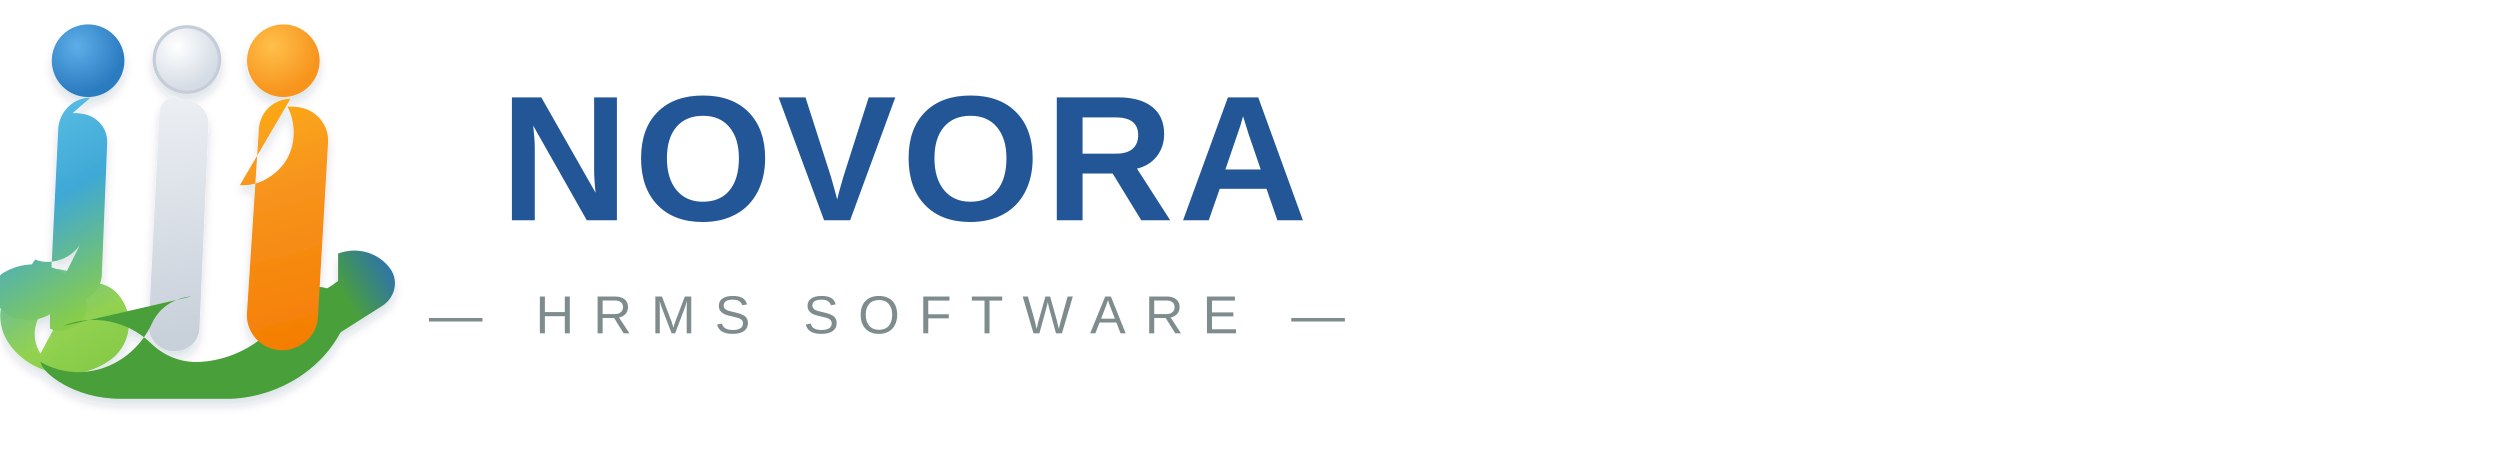
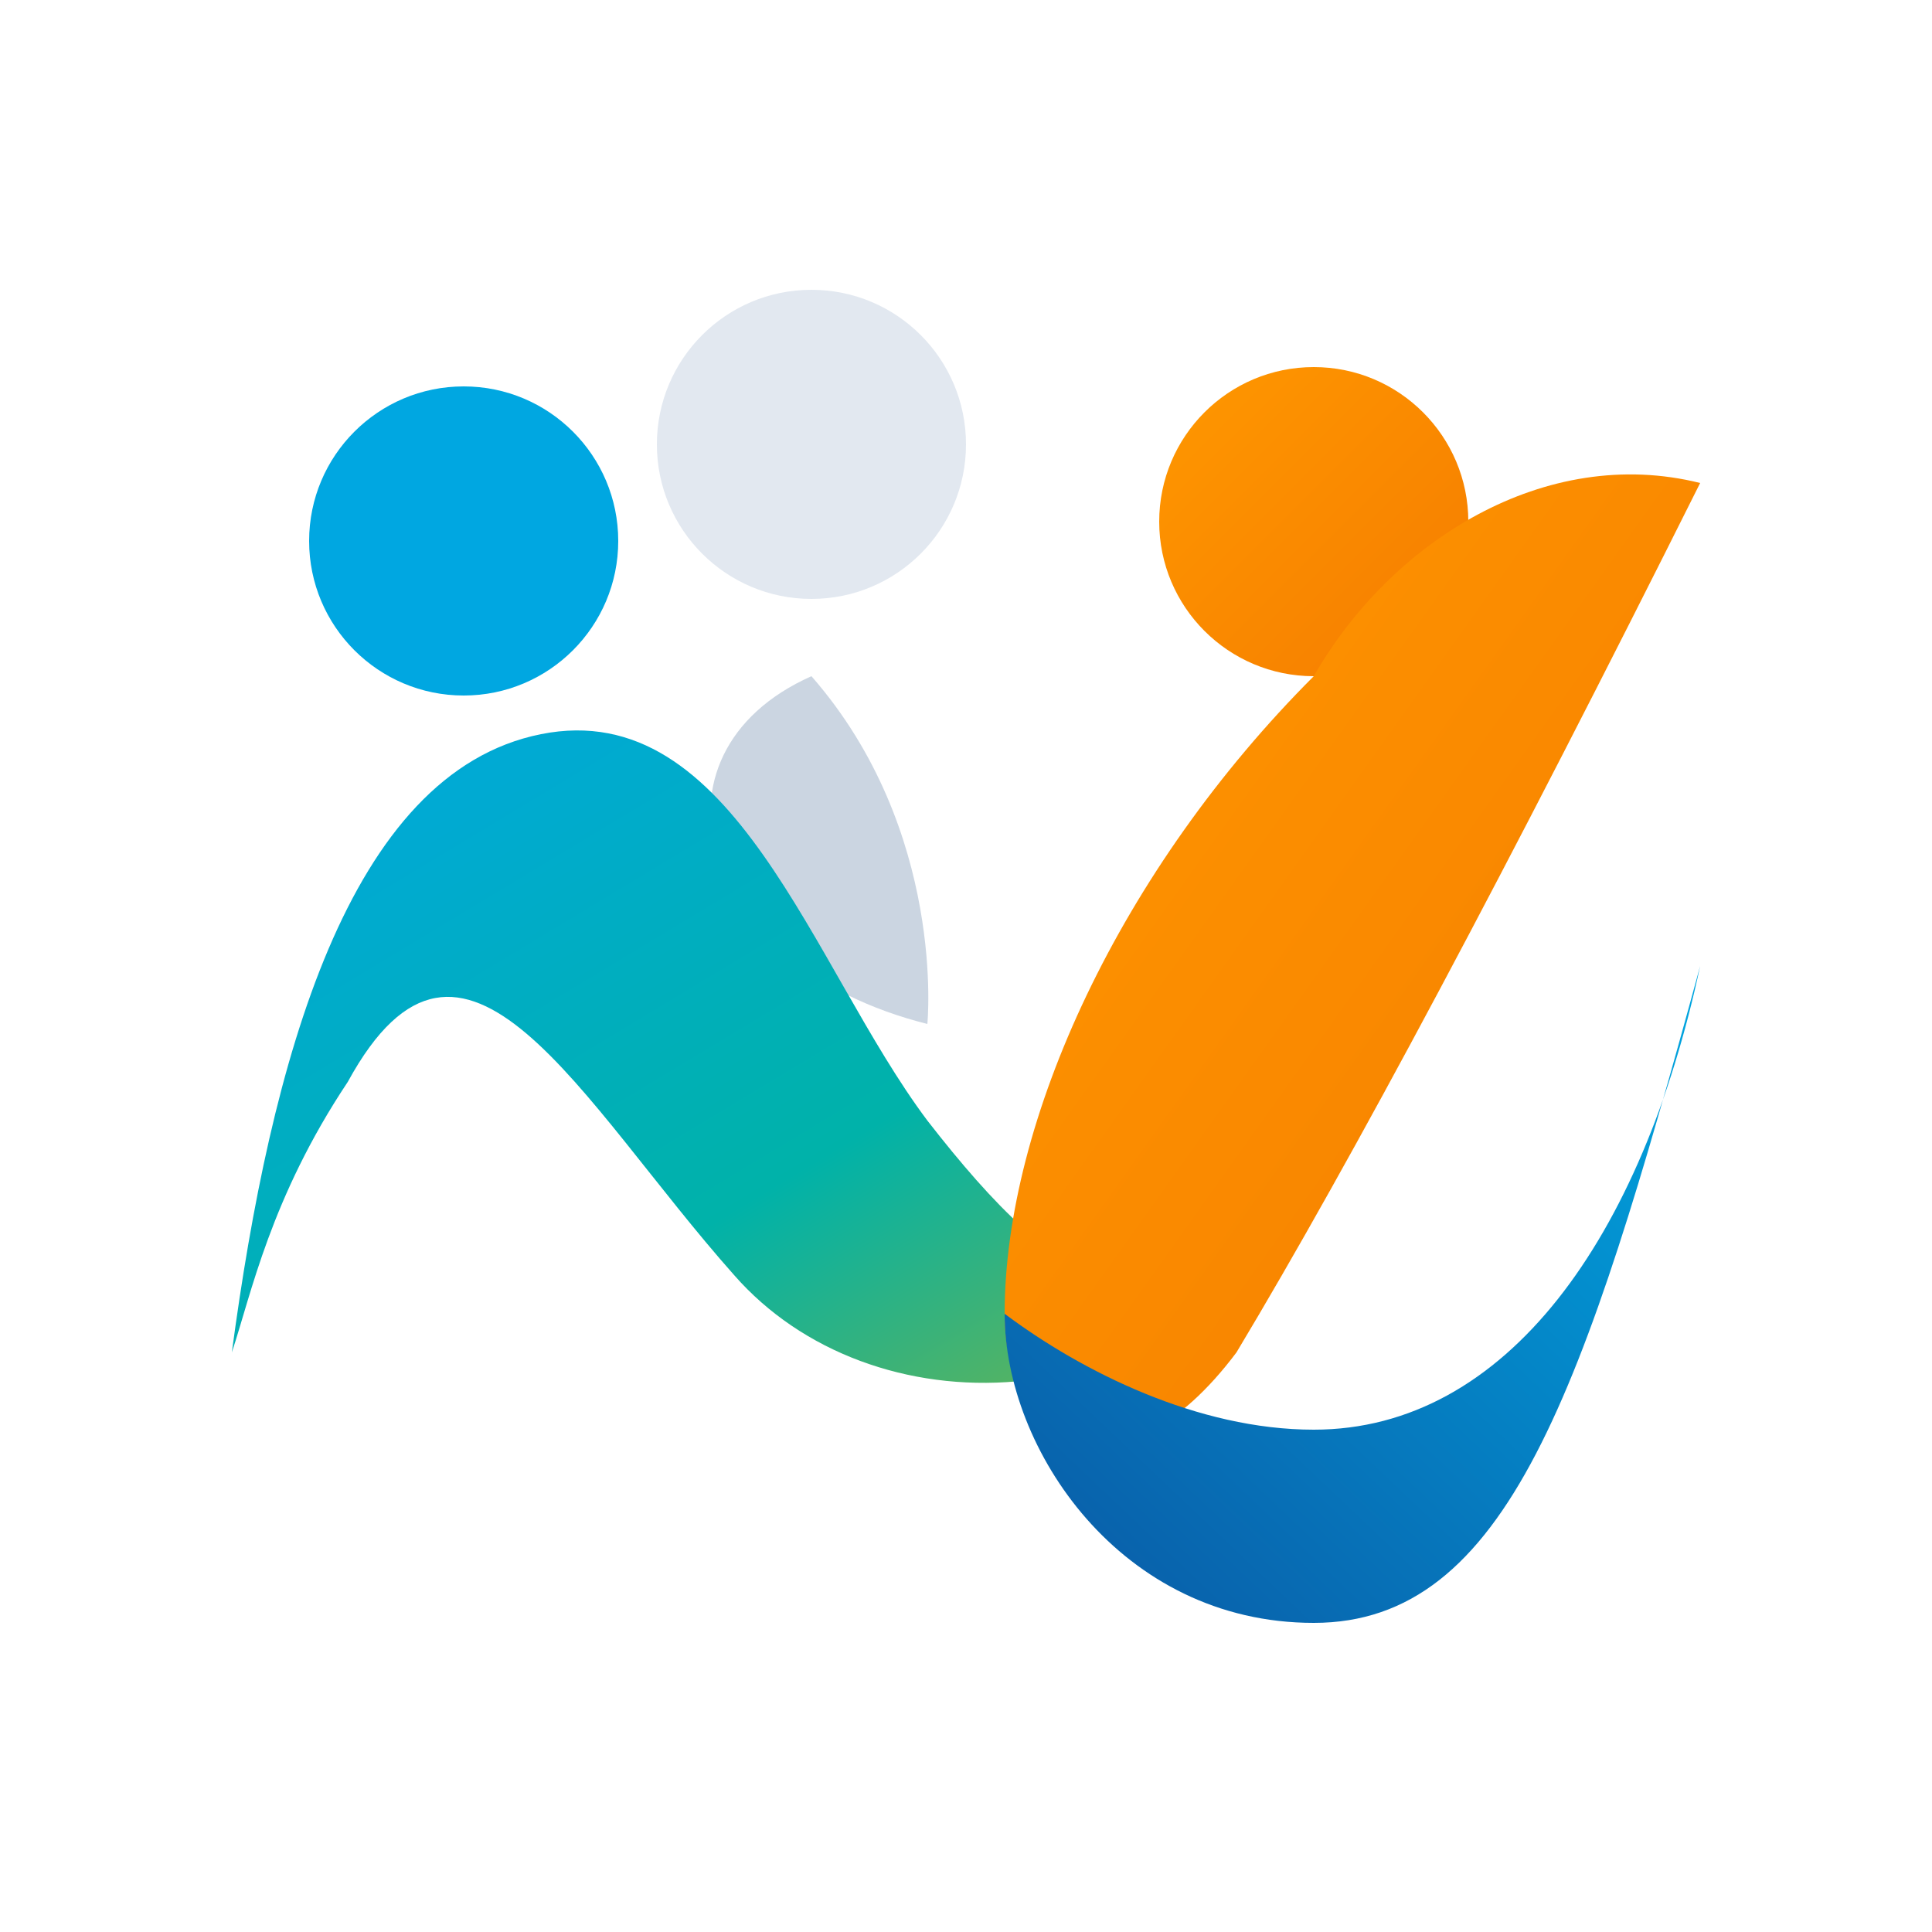
- <svg xmlns="http://www.w3.org/2000/svg" viewBox="0 0 420 78" fill="none" role="img" aria-label="Novora HRMS Software">
+ <svg xmlns="http://www.w3.org/2000/svg" viewBox="0 0 100 100" fill="none" role="img" aria-label="Novora HRMS Software">
  <defs>
-     <linearGradient id="ribbon-left" x1="4" y1="10" x2="34" y2="62" gradientUnits="userSpaceOnUse">
-       <stop offset="0%" stop-color="#67C9EA" />
-       <stop offset="38%" stop-color="#3FA8D6" />
-       <stop offset="72%" stop-color="#8BCF43" />
-       <stop offset="100%" stop-color="#6FBF2E" />
+     <linearGradient id="publicLogoCyanTeal" x1="0%" y1="0%" x2="100%" y2="100%">
+       <stop offset="0%" stop-color="#00a7e1" />
+       <stop offset="60%" stop-color="#00b2a9" />
+       <stop offset="100%" stop-color="#7cb342" />
    </linearGradient>
-     <linearGradient id="ribbon-orange" x1="44" y1="8" x2="58" y2="58" gradientUnits="userSpaceOnUse">
-       <stop offset="0%" stop-color="#FDB515" />
-       <stop offset="45%" stop-color="#F7941D" />
-       <stop offset="100%" stop-color="#F57C00" />
+     <linearGradient id="publicLogoOrangeYellow" x1="0%" y1="0%" x2="100%" y2="100%">
+       <stop offset="0%" stop-color="#ff9800" />
+       <stop offset="100%" stop-color="#f57c00" />
    </linearGradient>
-     <linearGradient id="ribbon-hook" x1="54" y1="44" x2="70" y2="34" gradientUnits="userSpaceOnUse">
-       <stop offset="0%" stop-color="#4AA03A" />
-       <stop offset="55%" stop-color="#2B6FB5" />
-       <stop offset="100%" stop-color="#1A4A86" />
+     <linearGradient id="publicLogoBlue" x1="0%" y1="100%" x2="100%" y2="0%">
+       <stop offset="0%" stop-color="#0a58a4" />
+       <stop offset="100%" stop-color="#00a7e1" />
    </linearGradient>
-     <linearGradient id="mid-body" x1="28" y1="14" x2="34" y2="56" gradientUnits="userSpaceOnUse">
-       <stop offset="0%" stop-color="#EEF1F5" />
-       <stop offset="100%" stop-color="#C8D0DA" />
-     </linearGradient>
-     <radialGradient id="head-blue" cx="35%" cy="30%" r="65%">
-       <stop offset="0%" stop-color="#5DAEE8" />
-       <stop offset="100%" stop-color="#2B7BC0" />
-     </radialGradient>
-     <radialGradient id="head-gray" cx="35%" cy="30%" r="65%">
-       <stop offset="0%" stop-color="#FFFFFF" />
-       <stop offset="100%" stop-color="#D5DCE5" />
-     </radialGradient>
-     <radialGradient id="head-orange" cx="35%" cy="30%" r="65%">
-       <stop offset="0%" stop-color="#FFC04A" />
-       <stop offset="100%" stop-color="#F7941D" />
-     </radialGradient>
-     <filter id="soft-shadow" x="-12%" y="-12%" width="124%" height="124%">
-       <feDropShadow dx="0" dy="1.2" stdDeviation="0.8" flood-color="#123456" flood-opacity="0.14" />
-     </filter>
  </defs>
-   <g filter="url(#soft-shadow)">
-     <path fill="url(#mid-body)" d="M29.5 16.2c-1.4 0-2.5 1.1-2.7 2.5l-1.8 35.8c-.2 2.3 1.6 4.3 3.9 4.5 1.2.1 2.3-.3 3.1-.9.9-.7 1.4-1.7 1.5-2.8l1.5-34.1c.2-2.3-1.5-4.2-3.7-4.4-.4 0-.7 0-1 .1Z" />
-     <path fill="url(#ribbon-left)" d="M15.2 16.4c-2.8 0-5.1 2.2-5.4 5l-1.2 24.5c-.2 2.2 1.2 4.2 3.4 4.6 1.2.2 2.4-.1 3.4-.9 1-.8 1.6-2 1.7-3.3l.9-22.1c.2-2.6-1.7-4.8-4.3-5.1-.5-.1-1-.1-1.5-.1Zm-6.8 34.8c-1.2 1.6-3.6 1.9-5.1.6-1-.8-1.3-2.2-.6-3.4l3.2-4.8c1.5.6 3.1.5 4.6-.1 1.2-.5 2.2-1.3 2.9-2.3Z" />
-     <path fill="url(#ribbon-left)" d="M8.4 52.8c-3.2 1.8-6.9 1.2-8.8-1.6-1.2-1.8-.8-4.2 1-5.4 4.8-2.8 10.6-1.2 13.4 3.4 1.2 2 .5 4.5-1.4 5.7-1.4.8-3 .9-4.2.3Z" />
-     <path fill="url(#ribbon-left)" d="M12.8 48.2c2.4-1.2 5.2-.8 7 1.2 2.8 3.2 2.4 8.1-.9 10.8-5.4 4.2-13.2 3.2-17.2-2.2-1.8-2.4-2.2-5.6-.9-8.2 2.2-4.2 7.4-5.8 11.8-3.8 1.6.7 2.8 1.9 3.6 3.4-2.8-.4-5.6.2-7.8 1.8-2.6 1.8-3.4 5.4-1.6 8.2Z" opacity="0.92" />
-     <path fill="url(#ribbon-hook)" d="M10.5 54.8c5.2-2.2 11-.8 14.8 2.8 2.2 2.2 5.2 3.4 8.4 3.2 6.4-.4 12.2-4.2 15.2-10 1.4-2.6 4.6-3.4 7.2-1.8 1.8 1.1 2.6 3.4 1.8 5.4-3.2 7.4-10.8 12.2-19 12.6H20.2c-7.8 0-13.2-4.4-13.4-6.2 2.4 1.4 5.2 2 8 1.6 4.8-.6 8.8-3.8 10.8-8.2 1.2-2.6 3.8-4.2 6.6-4.4Z" />
-     <path fill="url(#ribbon-hook)" d="M56.8 42.6c3.2-1.2 6.8-.2 8.8 2.6 1.4 2 .8 4.8-1.4 6.2l-8.2 5.2c-2 1.3-4.6.6-5.6-1.6-.8-1.6-.2-3.6 1.4-4.6l4.2-2.6c.2-.2.5-.4.8-.6Z" />
-     <path fill="url(#ribbon-orange)" d="M48.8 16.6c-2.8 0-5.1 2.2-5.3 5l-2 30.8c-.3 3.2 2 6 5.2 6.4 1.6.2 3.2-.3 4.5-1.3 1.3-1 2.1-2.5 2.2-4.1l1.7-29.2c.3-3.1-1.9-5.8-5-6.2-.6-.1-1.2-.1-1.8-.1 1.2 2.4 1.4 5.2.4 7.8-.8 2-2.4 3.6-4.4 4.6-1.2.6-2.6.9-4 .8Z" />
-     <circle cx="14.8" cy="10.2" r="6.1" fill="url(#head-blue)" />
-     <circle cx="31.4" cy="10" r="5.5" fill="url(#head-gray)" />
-     <circle cx="31.4" cy="10" r="5.5" fill="none" stroke="#C5CED8" stroke-width="0.55" />
-     <circle cx="47.6" cy="10.2" r="6.1" fill="url(#head-orange)" />
-   </g>
-   <g font-family="'Sora', 'Montserrat', 'Segoe UI', Arial, sans-serif">
-     <text x="84" y="37" fill="#225697" font-size="30" font-weight="700" letter-spacing="0.8">NOVORA</text>
-     <text x="149" y="56" text-anchor="middle" fill="#7F8C8D" font-family="'DM Sans', 'Segoe UI', Arial, sans-serif" font-size="9" font-weight="500" letter-spacing="3.2">— HRMS SOFTWARE —</text>
-   </g>
+   <circle cx="42" cy="23" r="8" fill="#e2e8f0" />
+   <path d="M 42 35 C 33 39, 36 50, 48 53 C 48 53, 49 43, 42 35 Z" fill="#cbd5e1" />
+   <circle cx="24" cy="28" r="8" fill="#00a7e1" />
+   <path d="M 12 70 C 14 55, 18 40, 28 38 C 38 36, 42 50, 48 58 C 55 67, 60 70, 68 62 C 60 74, 45 74, 38 66 C 30 57, 24 45, 18 56 C 14 62, 13 67, 12 70 Z" fill="url(#publicLogoCyanTeal)" />
+   <circle cx="68" cy="27" r="8" fill="url(#publicLogoOrangeYellow)" />
+   <path d="M 68 35 C 58 45, 52 58, 52 68 C 52 75, 58 78, 64 70 C 70 60, 78 45, 88 25 C 80 23, 72 28, 68 35 Z" fill="url(#publicLogoOrangeYellow)" />
+   <path d="M 52 68 C 52 75, 58 84, 68 84 C 78 84, 82 72, 88 50 C 85 64, 78 74, 68 74 C 62 74, 56 71, 52 68 Z" fill="url(#publicLogoBlue)" />
</svg>
